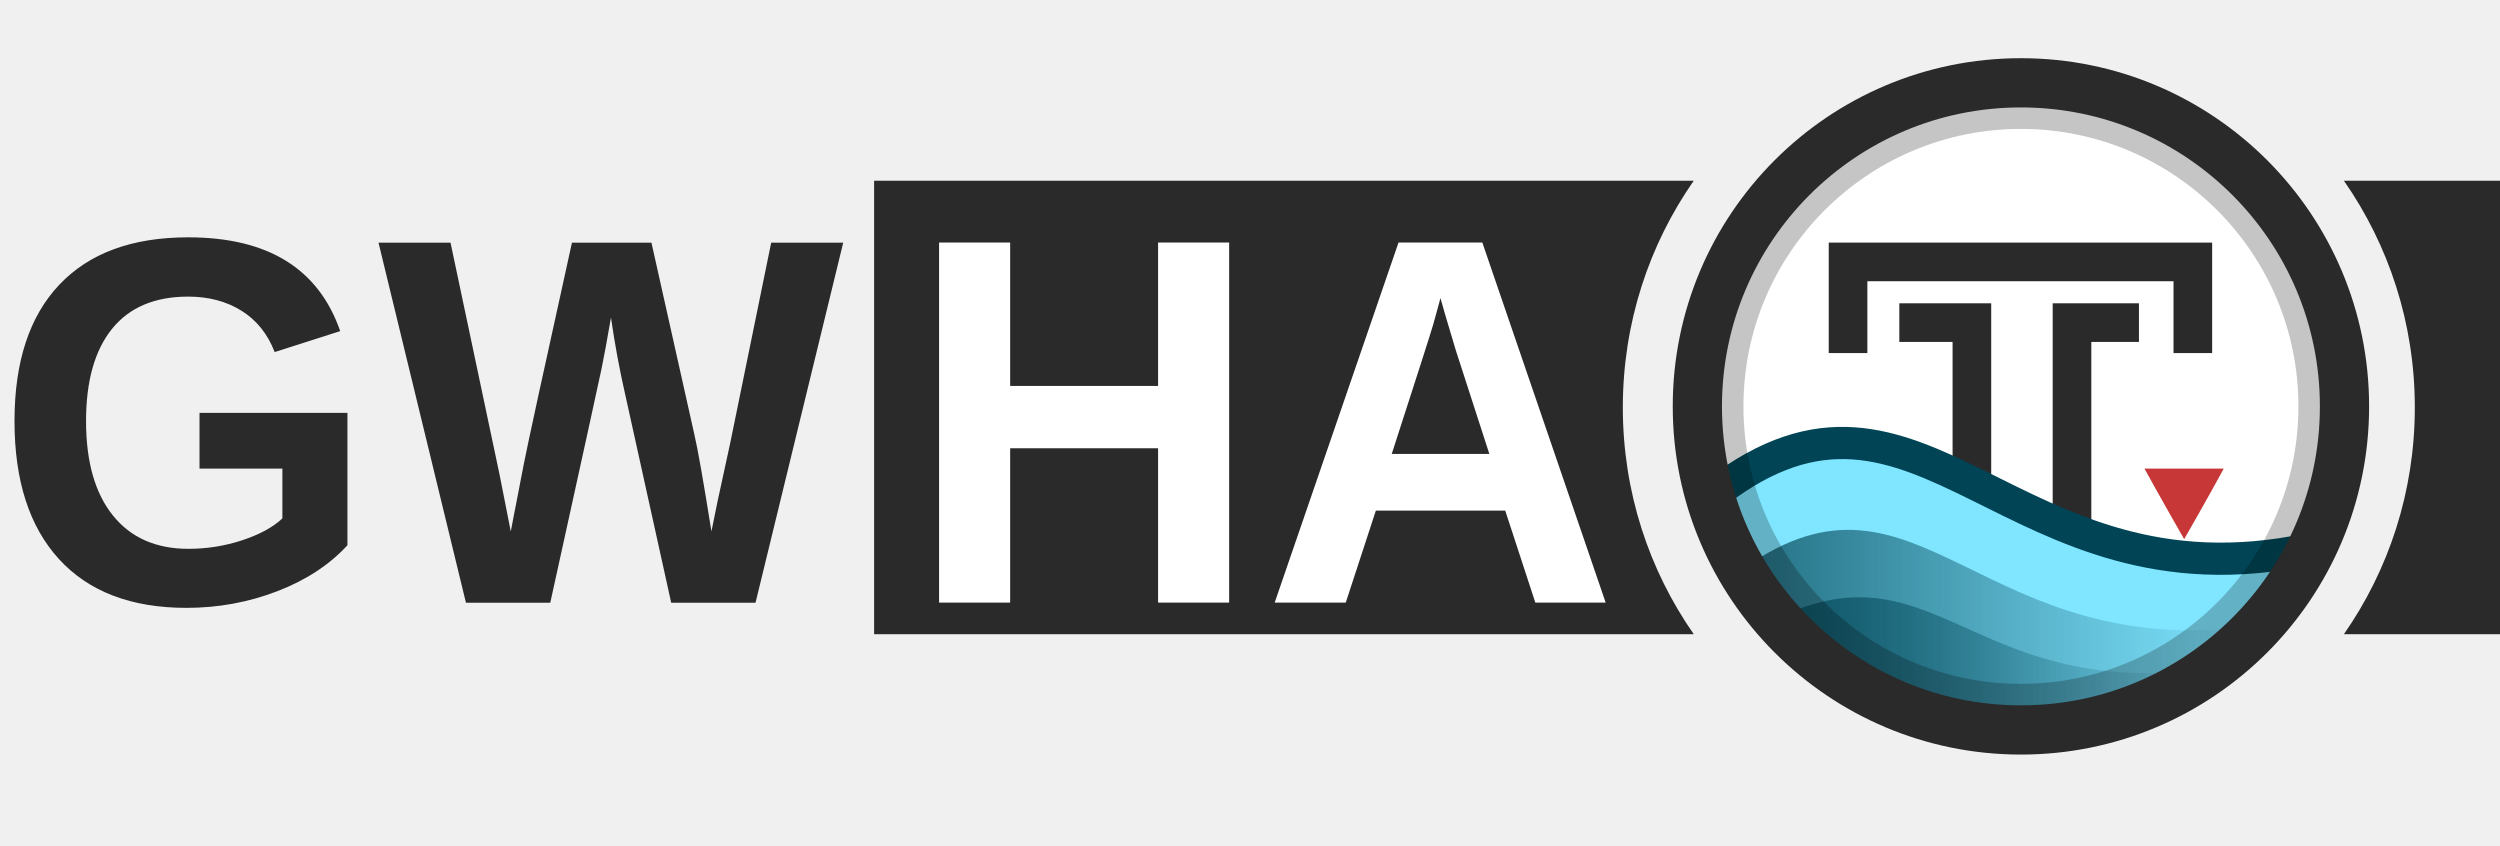
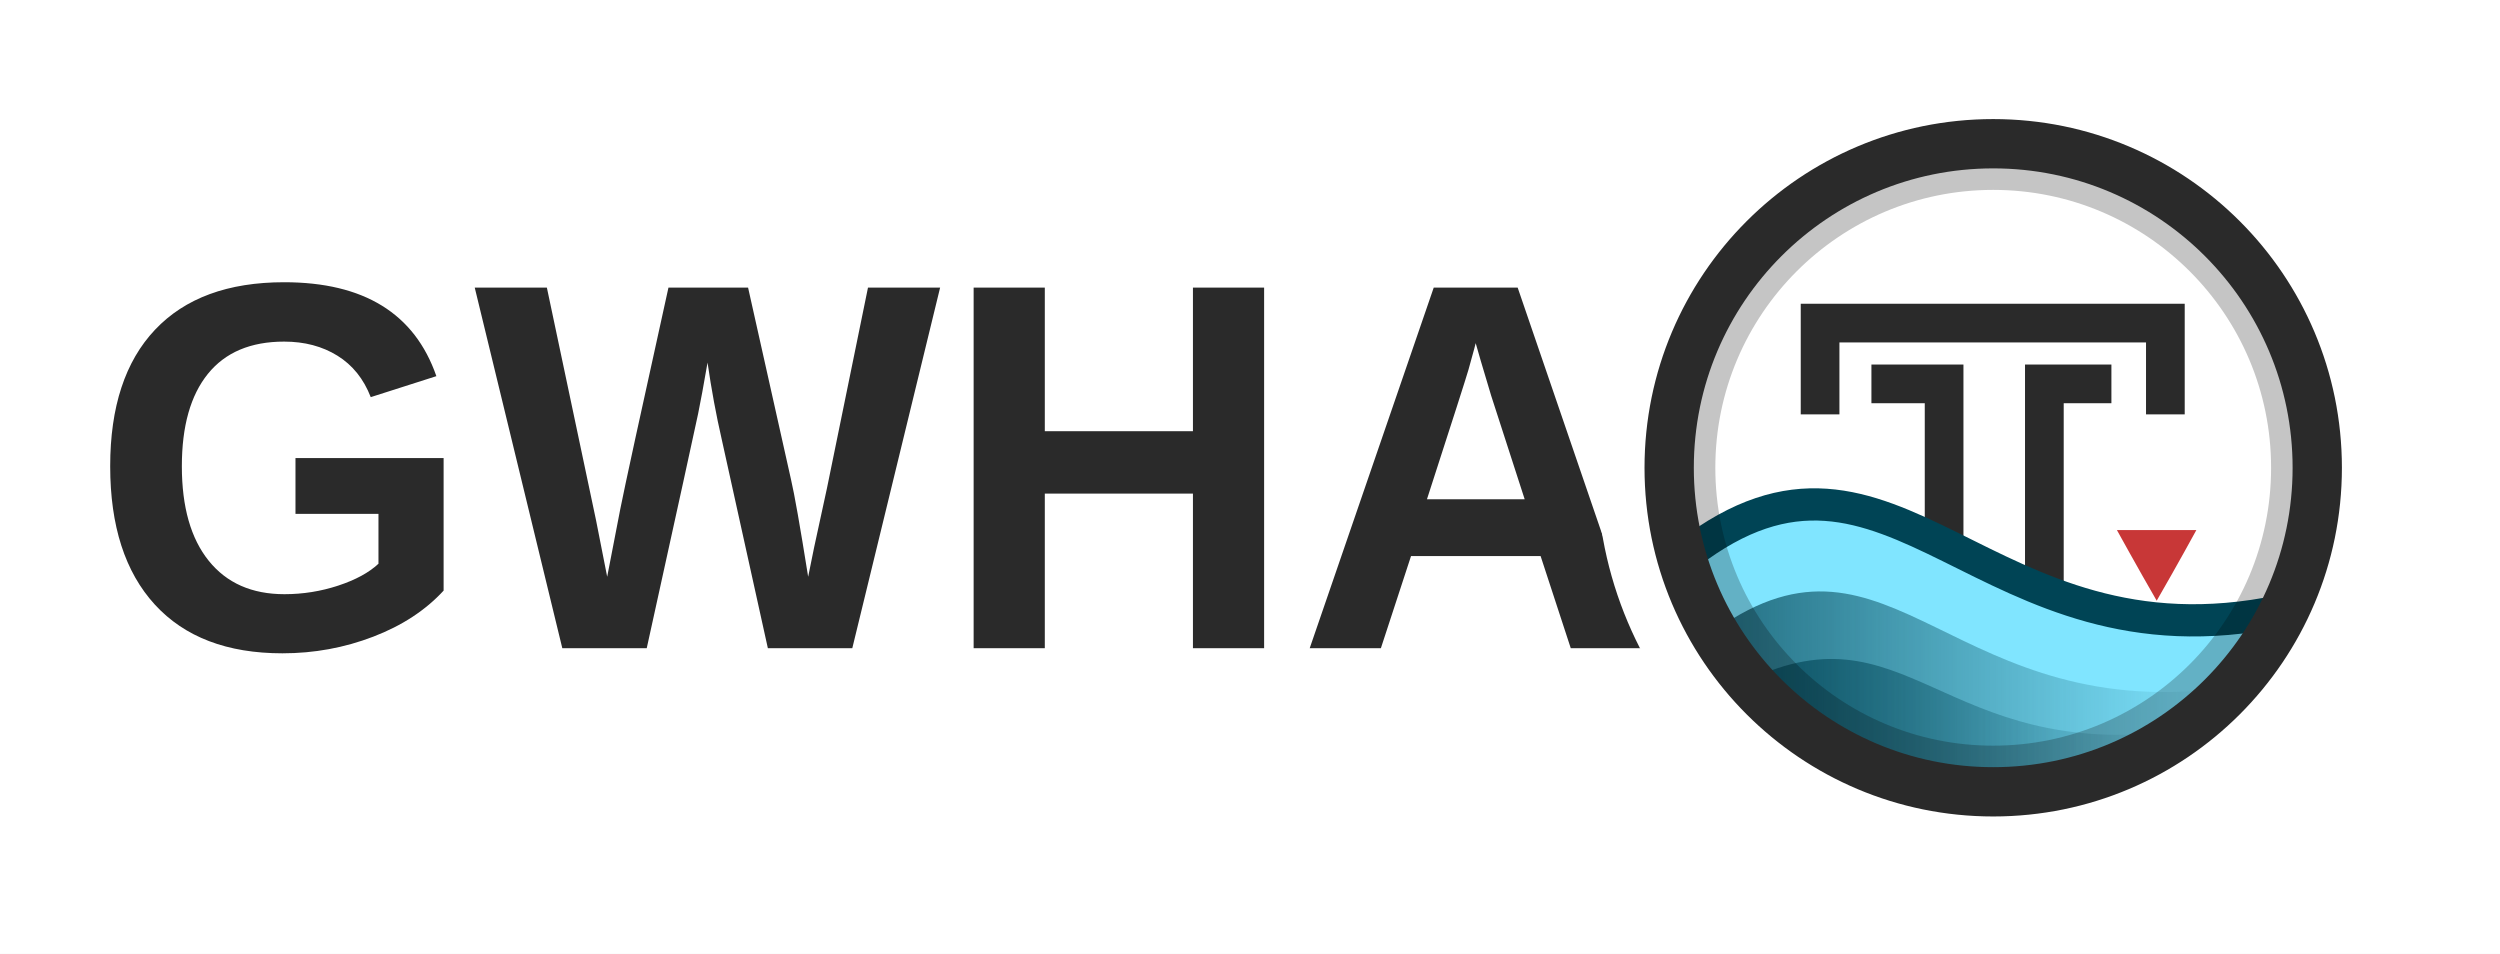
- <svg xmlns="http://www.w3.org/2000/svg" xmlns:xlink="http://www.w3.org/1999/xlink" id="svg3336" style="enable-background:new" height="17.378cm" width="51.37cm" version="1.1">
+ <svg xmlns="http://www.w3.org/2000/svg" xmlns:xlink="http://www.w3.org/1999/xlink" id="svg3336" style="enable-background:new" height="19.57cm" width="51.295cm" version="1.1">
  <defs id="defs3338">
    <filter id="filter4254" style="color-interpolation-filters:sRGB">
      <feBlend id="feBlend4256" in2="BackgroundImage" mode="multiply" />
    </filter>
    <clipPath clipPathUnits="userSpaceOnUse" id="clipPath3962">
      <rect width="460.092" x="56.304" y="10.396" rx="230.027" height="460.093" style="fill:none;stroke:#ff0000;stroke-width:1.067;stroke-miterlimit:4;stroke-dasharray:none;enable-background:new" id="rect3964" clip-path="none" />
    </clipPath>
    <clipPath clipPathUnits="userSpaceOnUse" id="clipPath3973">
      <rect width="431.337" x="12.671" y="12.878" rx="215.65" height="431.337" style="fill:none;stroke:#ff0000;stroke-width:1;stroke-miterlimit:4;stroke-dasharray:none;enable-background:new" id="rect3975" clip-path="none" />
    </clipPath>
    <linearGradient id="linearGradient4067-5">
      <stop style="stop-color:#004354;stop-opacity:1;" offset="0" id="stop4069-0" />
      <stop style="stop-color:#004354;stop-opacity:0;" offset="1" id="stop4071-4" />
    </linearGradient>
    <linearGradient id="linearGradient4059-8">
      <stop style="stop-color:#004354;stop-opacity:1;" offset="0" id="stop4061-7" />
      <stop style="stop-color:#004354;stop-opacity:0;" offset="1" id="stop4063-6" />
    </linearGradient>
    <linearGradient id="linearGradient4190-6-2" y2="358" gradientUnits="userSpaceOnUse" x2="376" gradientTransform="matrix(1.0084,0,0,1.0084,-2.5546,-2)" y1="238" x1="256">
      <stop id="stop4186-77-0" style="stop-color:#00ccff;stop-opacity:1;" offset="0" />
      <stop id="stop4188-0-1" style="stop-color:#004354;stop-opacity:1;" offset="1" />
    </linearGradient>
    <linearGradient xlink:href="#linearGradient4067-5" id="linearGradient4144" gradientUnits="userSpaceOnUse" gradientTransform="matrix(1.165174,0,0,1.122496,1286.961,76.91849)" x1="60.435" y1="396.505" x2="357.194" y2="396.505" />
    <linearGradient xlink:href="#linearGradient4059-8" id="linearGradient4147" gradientUnits="userSpaceOnUse" gradientTransform="matrix(1.165174,0,0,1.170387,1284.63,53.1643)" x1="47.519" y1="376.82" x2="390.729" y2="376.82" />
  </defs>
-   <path style="fill:#2a2a2a;fill-opacity:1;stroke:none;stroke-width:0.958" d="M 678.854 140.359 L 678.854 492.51 L 1315.383 492.51 C 1280.659 442.699 1260.316 382.047 1260.316 316.461 L 1260.316 316.408 C 1260.316 250.821 1280.66 190.17 1315.385 140.359 L 678.854 140.359 z M 1820.318 140.359 C 1855.043 190.17 1875.387 250.821 1875.387 316.408 L 1875.387 316.461 C 1875.387 382.047 1855.044 442.699 1820.32 492.51 L 1941.551 492.51 L 1941.551 140.359 L 1820.318 140.359 z " id="rect3891" />
-   <g id="layer6" style="opacity:0.3;filter:url(#filter4254)" transform="translate(1882.99,22.01929)" clip-path="url(#clipPath3962)" />
-   <g id="layer1" style="display:none" transform="translate(1274.31,-513.5108)">
+   <rect style="fill:#ffffff;fill-opacity:1;stroke:none;stroke-width:1.721" id="rect3891" width="1938.69" height="739.645" x="0" y="0" rx="0" />
+   <g id="layer6" style="opacity:0.3;filter:url(#filter4254)" transform="translate(1880.13,56.35961)" clip-path="url(#clipPath3962)" />
+   <g id="layer1" style="display:none" transform="translate(1271.45,-479.1704)">
    <path id="path3774" d="m 177.12,614.784 h 191.883 c 154.987,0 177.12,22.119 177.12,176.96 v 153.813 c 0,154.837 -22.141,176.96 -177.12,176.96 H 177.12 C 22.144,1122.517 0,1100.331 0,945.515 V 791.701 c 0,-154.837 22.141,-176.96 177.12,-176.96 z" style="display:inline;fill:#0000ff;fill-opacity:0.081;stroke:#0000ff;stroke-width:1.067" />
    <circle id="path4118" style="color:#000000;display:inline;fill:#0000ff;fill-opacity:0.081;stroke:#0000ff;stroke-width:1.067;enable-background:accumulate" cx="273.067" cy="868.651" r="153.6" />
    <rect id="rect4152" style="color:#000000;display:inline;fill:#0000ff;fill-opacity:0.081;stroke:#0000ff;stroke-width:1.067;stroke-linecap:round;stroke-linejoin:round;enable-background:accumulate" height="290.133" width="290.133" y="723.584" x="128" />
    <rect id="rect4154" style="color:#000000;display:inline;fill:#0000ff;fill-opacity:0.081;stroke:#0000ff;stroke-width:1.067;stroke-linecap:round;stroke-linejoin:round;enable-background:accumulate" height="256" width="324.267" y="740.651" x="110.933" />
    <rect id="rect4156" style="color:#000000;display:inline;fill:#0000ff;fill-opacity:0.081;stroke:#0000ff;stroke-width:1.067;stroke-linecap:round;stroke-linejoin:round;enable-background:accumulate" height="324.267" width="256" y="706.517" x="145.067" />
  </g>
-   <text xml:space="preserve" style="font-style:normal;font-variant:normal;font-weight:bold;font-stretch:normal;font-size:14.013px;line-height:0%;font-family:'Liberation Sans';-inkscape-font-specification:'Liberation Sans Bold';letter-spacing:0px;word-spacing:0px;fill:#ffffff;fill-opacity:1;stroke:none;stroke-width:1.067" x="724.739" y="454.412" id="text3084" transform="scale(0.9709578,1.029911)">
-     <tspan x="724.739" y="454.412" id="tspan3086" style="font-style:normal;font-variant:normal;font-weight:bold;font-stretch:normal;font-size:394.62px;line-height:5;font-family:'liberation sans';-inkscape-font-specification:'liberation sans Bold';fill:#ffffff;stroke-width:1.067">
-       <tspan x="724.739" y="454.412" style="font-style:normal;font-variant:normal;font-weight:bold;font-stretch:normal;line-height:5;font-family:'liberation sans';-inkscape-font-specification:'liberation sans Bold';fill:#ffffff;stroke-width:1.067" id="tspan3088">HA</tspan>
-     </tspan>
-   </text>
-   <rect x="-36.318" y="1.132" width="512" height="480" style="color:#000000;fill:#ffffff;enable-background:accumulate" id="rect4158" clip-path="url(#clipPath3973)" transform="matrix(1.165174,0,0,1.165174,1303.619,49.73918)" />
-   <path style="fill:none;fill-opacity:0;stroke:#2a2a2a;stroke-width:30;stroke-linecap:square;stroke-linejoin:miter;stroke-miterlimit:4;stroke-dasharray:none;stroke-opacity:1" d="m 1646.143,250.548 h -36.99 V 490.845" id="path2995-6" />
-   <path id="path3765" d="m 1435.228,259.195 v -55.788 h 267.762 v 55.788" style="display:inline;fill:none;fill-opacity:0;stroke:#2a2a2a;stroke-width:30;stroke-linecap:square;stroke-linejoin:miter;stroke-miterlimit:4;stroke-dasharray:none;stroke-opacity:1;enable-background:new" />
-   <path style="fill:none;fill-opacity:0;stroke:#2a2a2a;stroke-width:30;stroke-linecap:square;stroke-linejoin:miter;stroke-miterlimit:4;stroke-dasharray:none;stroke-opacity:1" d="m 1490.045,250.548 h 41.359 v 238" id="path2995" />
-   <path d="m 1727.015,363.923 h -61.601 c 0,0 16.407,29.758 30.82,54.723 0.03,0 0.03,-0.02 0.03,-0.02 l 0.029,-0.03 0.03,-0.03 0.029,-0.02 c 16.124,-27.928 30.704,-54.686 30.704,-54.686 z" style="color:#000000;display:inline;fill:#c83737;fill-opacity:1;stroke-width:1.165;enable-background:new" id="path4622" />
-   <path style="display:inline;fill:#80e5ff;fill-opacity:1;stroke:#004455;stroke-width:25;stroke-linecap:round;stroke-linejoin:round;stroke-miterlimit:4;stroke-dasharray:none;stroke-opacity:1;enable-background:new" d="m 1333.175,382.22 c -0.649,91.012 111.409,154.709 150.202,169.903 131.137,47.373 274.039,-36.24 309.04,-125.49 -232.082,48.674 -299.593,-166.895 -459.242,-44.413 z" id="path3852" />
-   <path style="display:inline;opacity:0.75;fill:url(#linearGradient4147);fill-opacity:1;stroke:none;stroke-width:1.165;enable-background:new" d="m 1354.75,441.004 c 26.068,45.897 111.209,113.529 147.778,123.771 111.553,2.44 184.828,-26.416 254.018,-79.428 -218.774,32.81 -265.151,-140.762 -401.796,-44.343 z" id="path3852-7-7" />
-   <path style="display:inline;opacity:0.75;fill:url(#linearGradient4144);fill-opacity:1;stroke:none;stroke-width:1.165;enable-background:new" d="m 1374.026,483.039 c 22.229,35.261 102.6,77.93 133.783,85.798 89.997,1.296 151.236,-17.775 207.077,-49.472 -186.557,25.207 -211.933,-102.278 -340.86,-36.326 z" id="path3852-7" />
-   <rect width="461.28" x="1338.846" y="84.966" rx="230.62" height="461.281" style="opacity:0.23;fill:none;stroke:#000000;stroke-width:30.295;stroke-miterlimit:4;stroke-dasharray:none" id="rect16-9" ry="230.62" />
-   <rect width="502.582" x="1318.195" y="64.315" rx="251.27" height="502.583" style="fill:none;fill-opacity:1;stroke:#2a2a2a;stroke-width:38.232;stroke-miterlimit:4;stroke-dasharray:none;stroke-opacity:1" id="rect16-5" clip-path="none" ry="251.27" />
-   <text xml:space="preserve" style="font-style:normal;font-variant:normal;font-weight:bold;font-stretch:normal;font-size:14.013px;line-height:150;font-family:'liberation sans';-inkscape-font-specification:'liberation sans Bold';letter-spacing:0px;word-spacing:0px;fill:#2a2a2a;fill-opacity:1;stroke:none;stroke-width:1.067;enable-background:new" x="-4.588" y="454.508" id="text3084-4" transform="scale(0.9709578,1.029911)">
-     <tspan x="-4.588" y="454.508" id="tspan3086-5" style="font-style:normal;font-variant:normal;font-weight:bold;font-stretch:normal;font-size:394.62px;line-height:150;font-family:'liberation sans';-inkscape-font-specification:'liberation sans Bold';fill:#2a2a2a;fill-opacity:1;stroke-width:1.067">
-       <tspan x="-4.588" y="454.508" style="font-style:normal;font-variant:normal;font-weight:bold;font-stretch:normal;line-height:150;font-family:'liberation sans';-inkscape-font-specification:'liberation sans Bold';fill:#2a2a2a;fill-opacity:1;stroke-width:1.067" id="tspan3088-9">GW</tspan>
-     </tspan>
-   </text>
+   <g id="g4563" transform="translate(-20.92382)">
+     <text transform="scale(0.9709578,1.029911)" id="text3084" y="488.06" x="93.372" style="font-style:normal;font-variant:normal;font-weight:bold;font-stretch:normal;font-size:14.013px;line-height:0%;font-family:'Liberation Sans';-inkscape-font-specification:'Liberation Sans Bold';letter-spacing:0px;word-spacing:0px;fill:#2a2a2a;fill-opacity:1;stroke:none;stroke-width:1.067" xml:space="preserve">
+       <tspan style="font-style:normal;font-variant:normal;font-weight:bold;font-stretch:normal;font-size:394.62px;line-height:5;font-family:'liberation sans';-inkscape-font-specification:'liberation sans Bold';fill:#2a2a2a;fill-opacity:1;stroke-width:1.067" id="tspan3086" y="488.06" x="93.372">
+         <tspan id="tspan3088" style="font-style:normal;font-variant:normal;font-weight:bold;font-stretch:normal;line-height:5;font-family:'liberation sans';-inkscape-font-specification:'liberation sans Bold';fill:#2a2a2a;fill-opacity:1;stroke-width:1.067" y="488.06" x="93.372">GWHA</tspan>
+       </tspan>
+     </text>
+     <g transform="translate(-2.859874,47.14475)" id="g4546">
+       <rect width="615.071" x="1261.951" y="8.071" rx="307.509" height="615.072" style="fill:#ffffff;stroke:none;stroke-width:10;stroke-miterlimit:4;stroke-dasharray:none;stroke-opacity:1;enable-background:new" id="rect16-5-0" clip-path="none" ry="307.509" />
+       <rect x="-36.318" y="1.132" width="512" height="480" style="color:#000000;fill:#ffffff;enable-background:accumulate" id="rect4158" clip-path="url(#clipPath3973)" transform="matrix(1.165174,0,0,1.165174,1303.619,49.73918)" />
+       <path style="fill:none;fill-opacity:0;stroke:#2a2a2a;stroke-width:30;stroke-linecap:square;stroke-linejoin:miter;stroke-miterlimit:4;stroke-dasharray:none;stroke-opacity:1" d="m 1646.143,250.548 h -36.99 V 490.845" id="path2995-6" />
+       <path id="path3765" d="m 1435.228,259.195 v -55.788 h 267.762 v 55.788" style="display:inline;fill:none;fill-opacity:0;stroke:#2a2a2a;stroke-width:30;stroke-linecap:square;stroke-linejoin:miter;stroke-miterlimit:4;stroke-dasharray:none;stroke-opacity:1;enable-background:new" />
+       <path style="fill:none;fill-opacity:0;stroke:#2a2a2a;stroke-width:30;stroke-linecap:square;stroke-linejoin:miter;stroke-miterlimit:4;stroke-dasharray:none;stroke-opacity:1" d="m 1490.045,250.548 h 41.359 v 238" id="path2995" />
+       <path d="m 1727.015,363.923 h -61.601 c 0,0 16.407,29.758 30.82,54.723 0.03,0 0.03,-0.02 0.03,-0.02 l 0.029,-0.03 0.03,-0.03 0.029,-0.02 c 16.124,-27.928 30.704,-54.686 30.704,-54.686 z" style="color:#000000;display:inline;fill:#c83737;fill-opacity:1;stroke-width:1.165;enable-background:new" id="path4622" />
+       <path style="display:inline;fill:#80e5ff;fill-opacity:1;stroke:#004455;stroke-width:25;stroke-linecap:round;stroke-linejoin:round;stroke-miterlimit:4;stroke-dasharray:none;stroke-opacity:1;enable-background:new" d="m 1333.175,382.22 c -0.649,91.012 111.409,154.709 150.202,169.903 131.137,47.373 274.039,-36.24 309.04,-125.49 -232.082,48.674 -299.593,-166.895 -459.242,-44.413 z" id="path3852" />
+       <path style="display:inline;opacity:0.75;fill:url(#linearGradient4147);fill-opacity:1;stroke:none;stroke-width:1.165;enable-background:new" d="m 1354.75,441.004 c 26.068,45.897 111.209,113.529 147.778,123.771 111.553,2.44 184.828,-26.416 254.018,-79.428 -218.774,32.81 -265.151,-140.762 -401.796,-44.343 z" id="path3852-7-7" />
+       <path style="display:inline;opacity:0.75;fill:url(#linearGradient4144);fill-opacity:1;stroke:none;stroke-width:1.165;enable-background:new" d="m 1374.026,483.039 c 22.229,35.261 102.6,77.93 133.783,85.798 89.997,1.296 151.236,-17.775 207.077,-49.472 -186.557,25.207 -211.933,-102.278 -340.86,-36.326 z" id="path3852-7" />
+       <rect width="461.28" x="1338.846" y="84.966" rx="230.62" height="461.281" style="opacity:0.23;fill:none;stroke:#000000;stroke-width:30.295;stroke-miterlimit:4;stroke-dasharray:none" id="rect16-9" ry="230.62" />
+       <rect width="502.582" x="1318.195" y="64.315" rx="251.27" height="502.583" style="fill:none;fill-opacity:1;stroke:#2a2a2a;stroke-width:38.232;stroke-miterlimit:4;stroke-dasharray:none;stroke-opacity:1" id="rect16-5" clip-path="none" ry="251.27" />
+     </g>
+   </g>
</svg>
